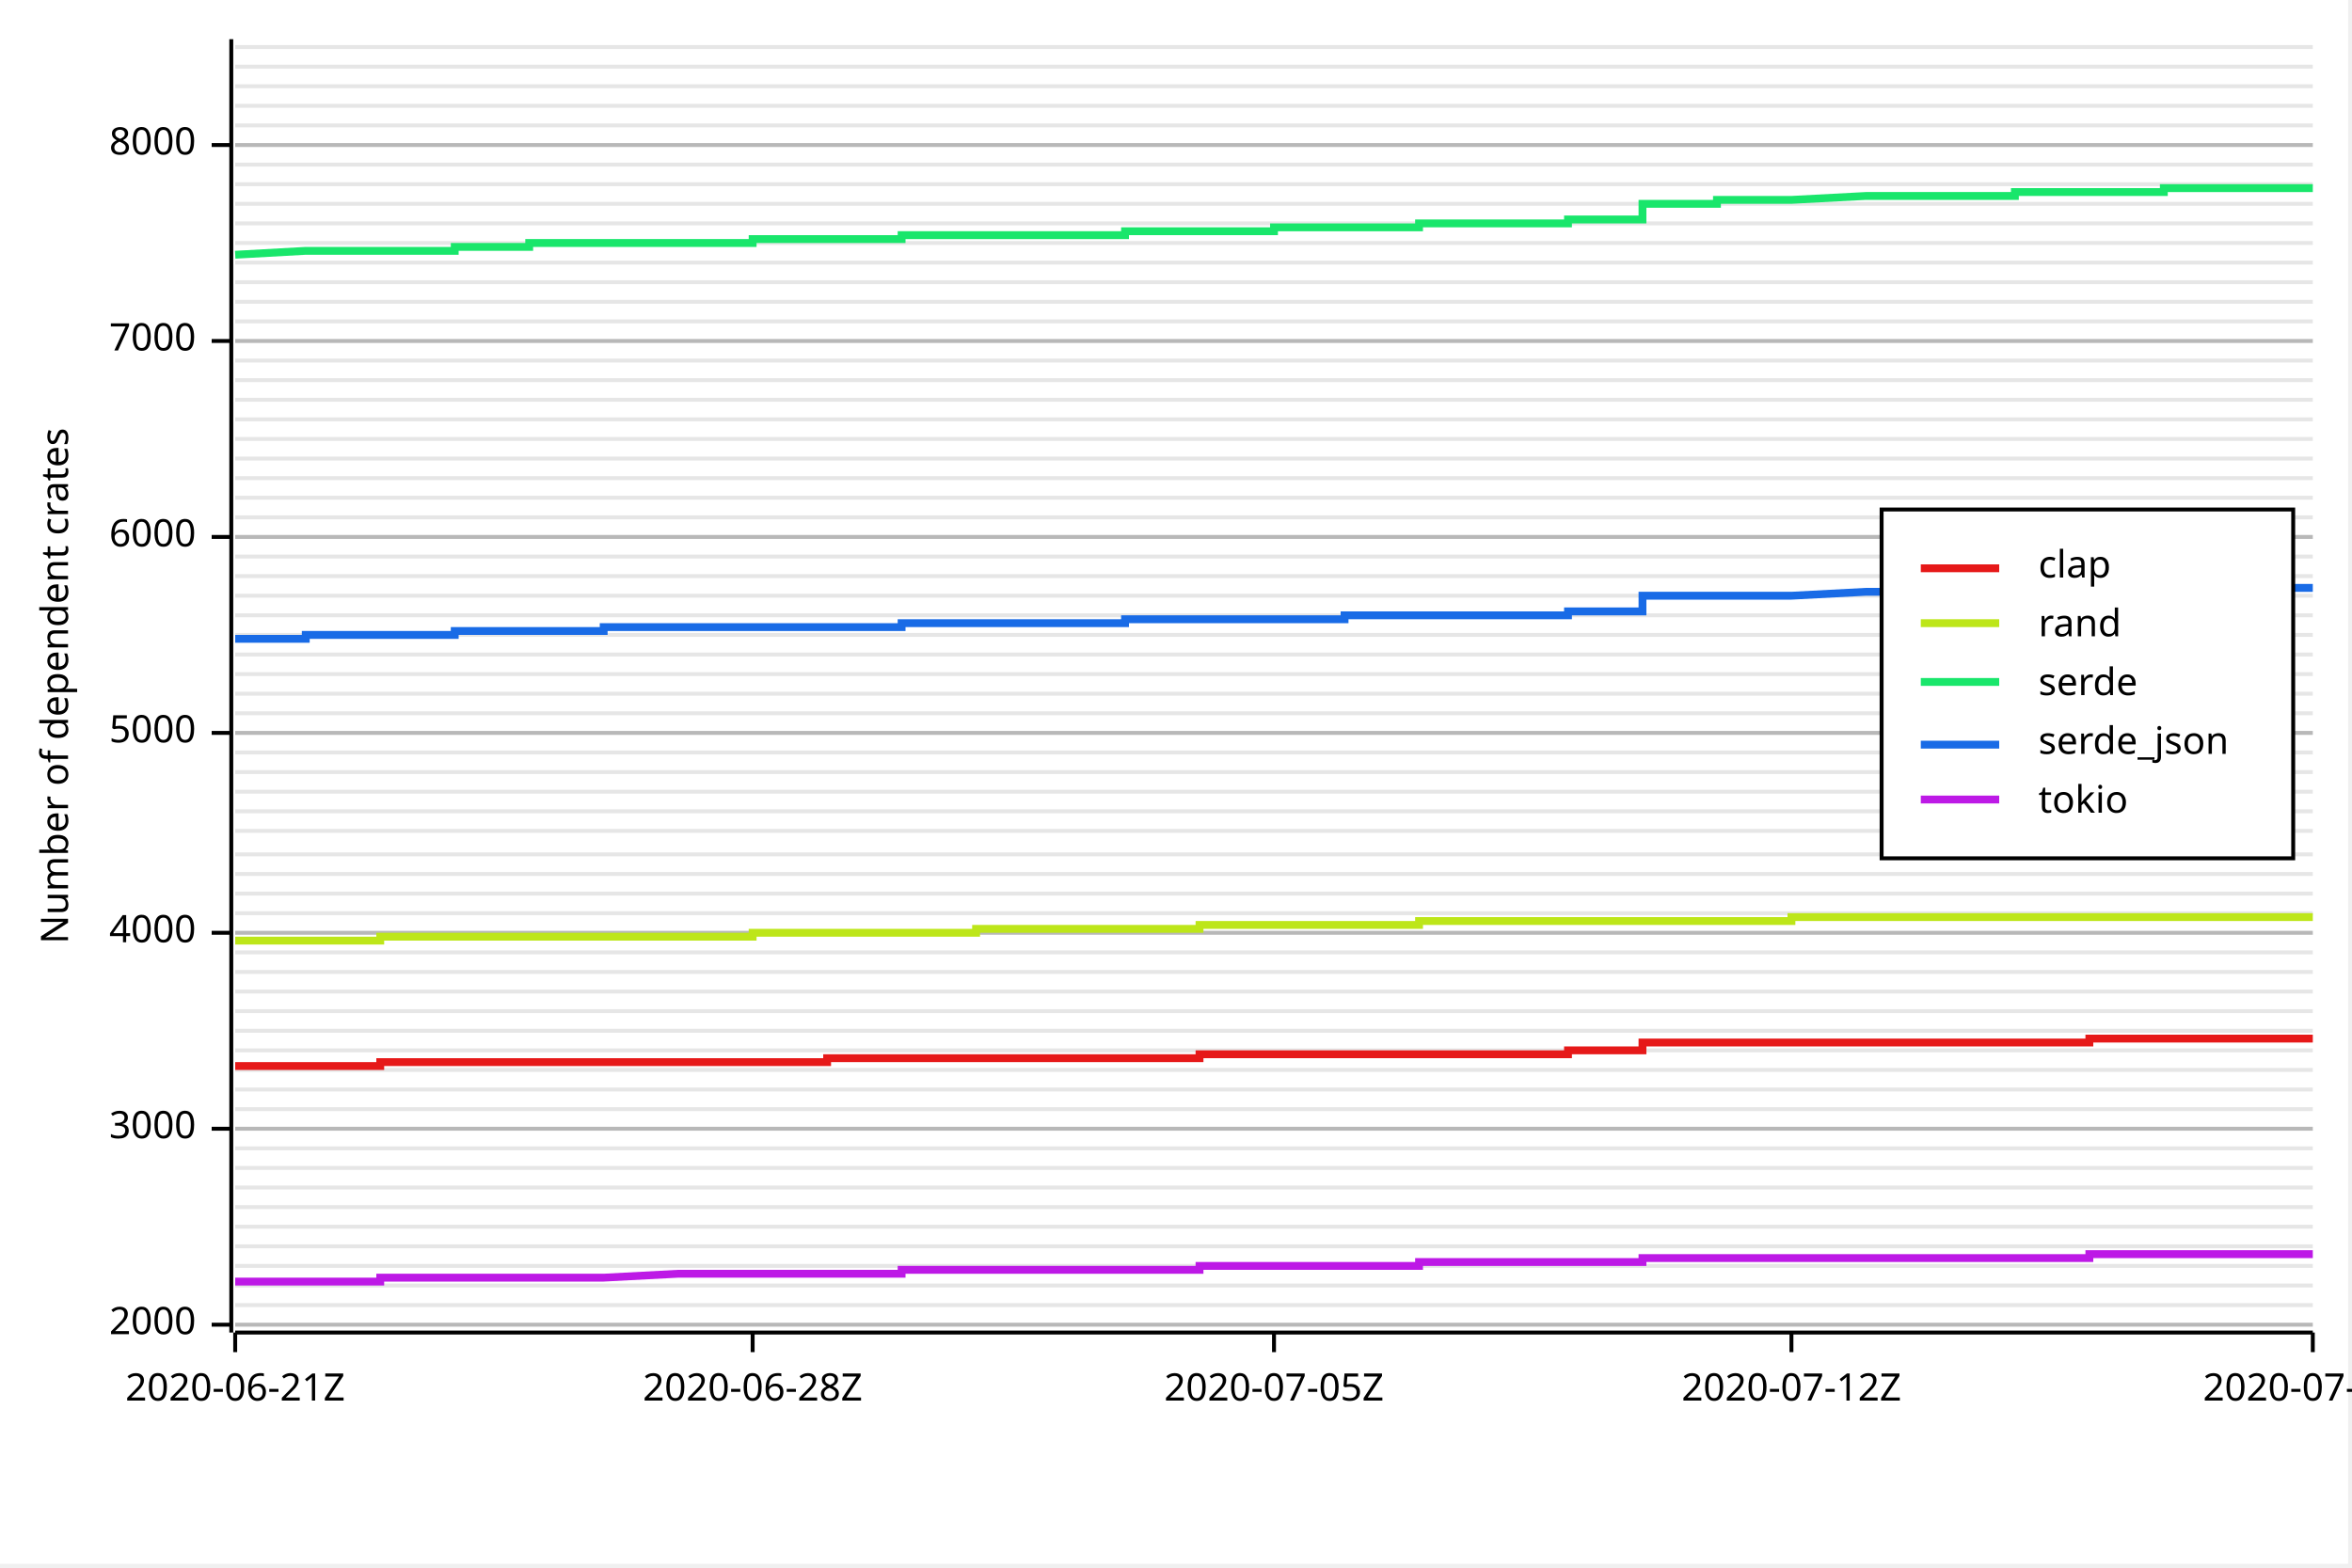
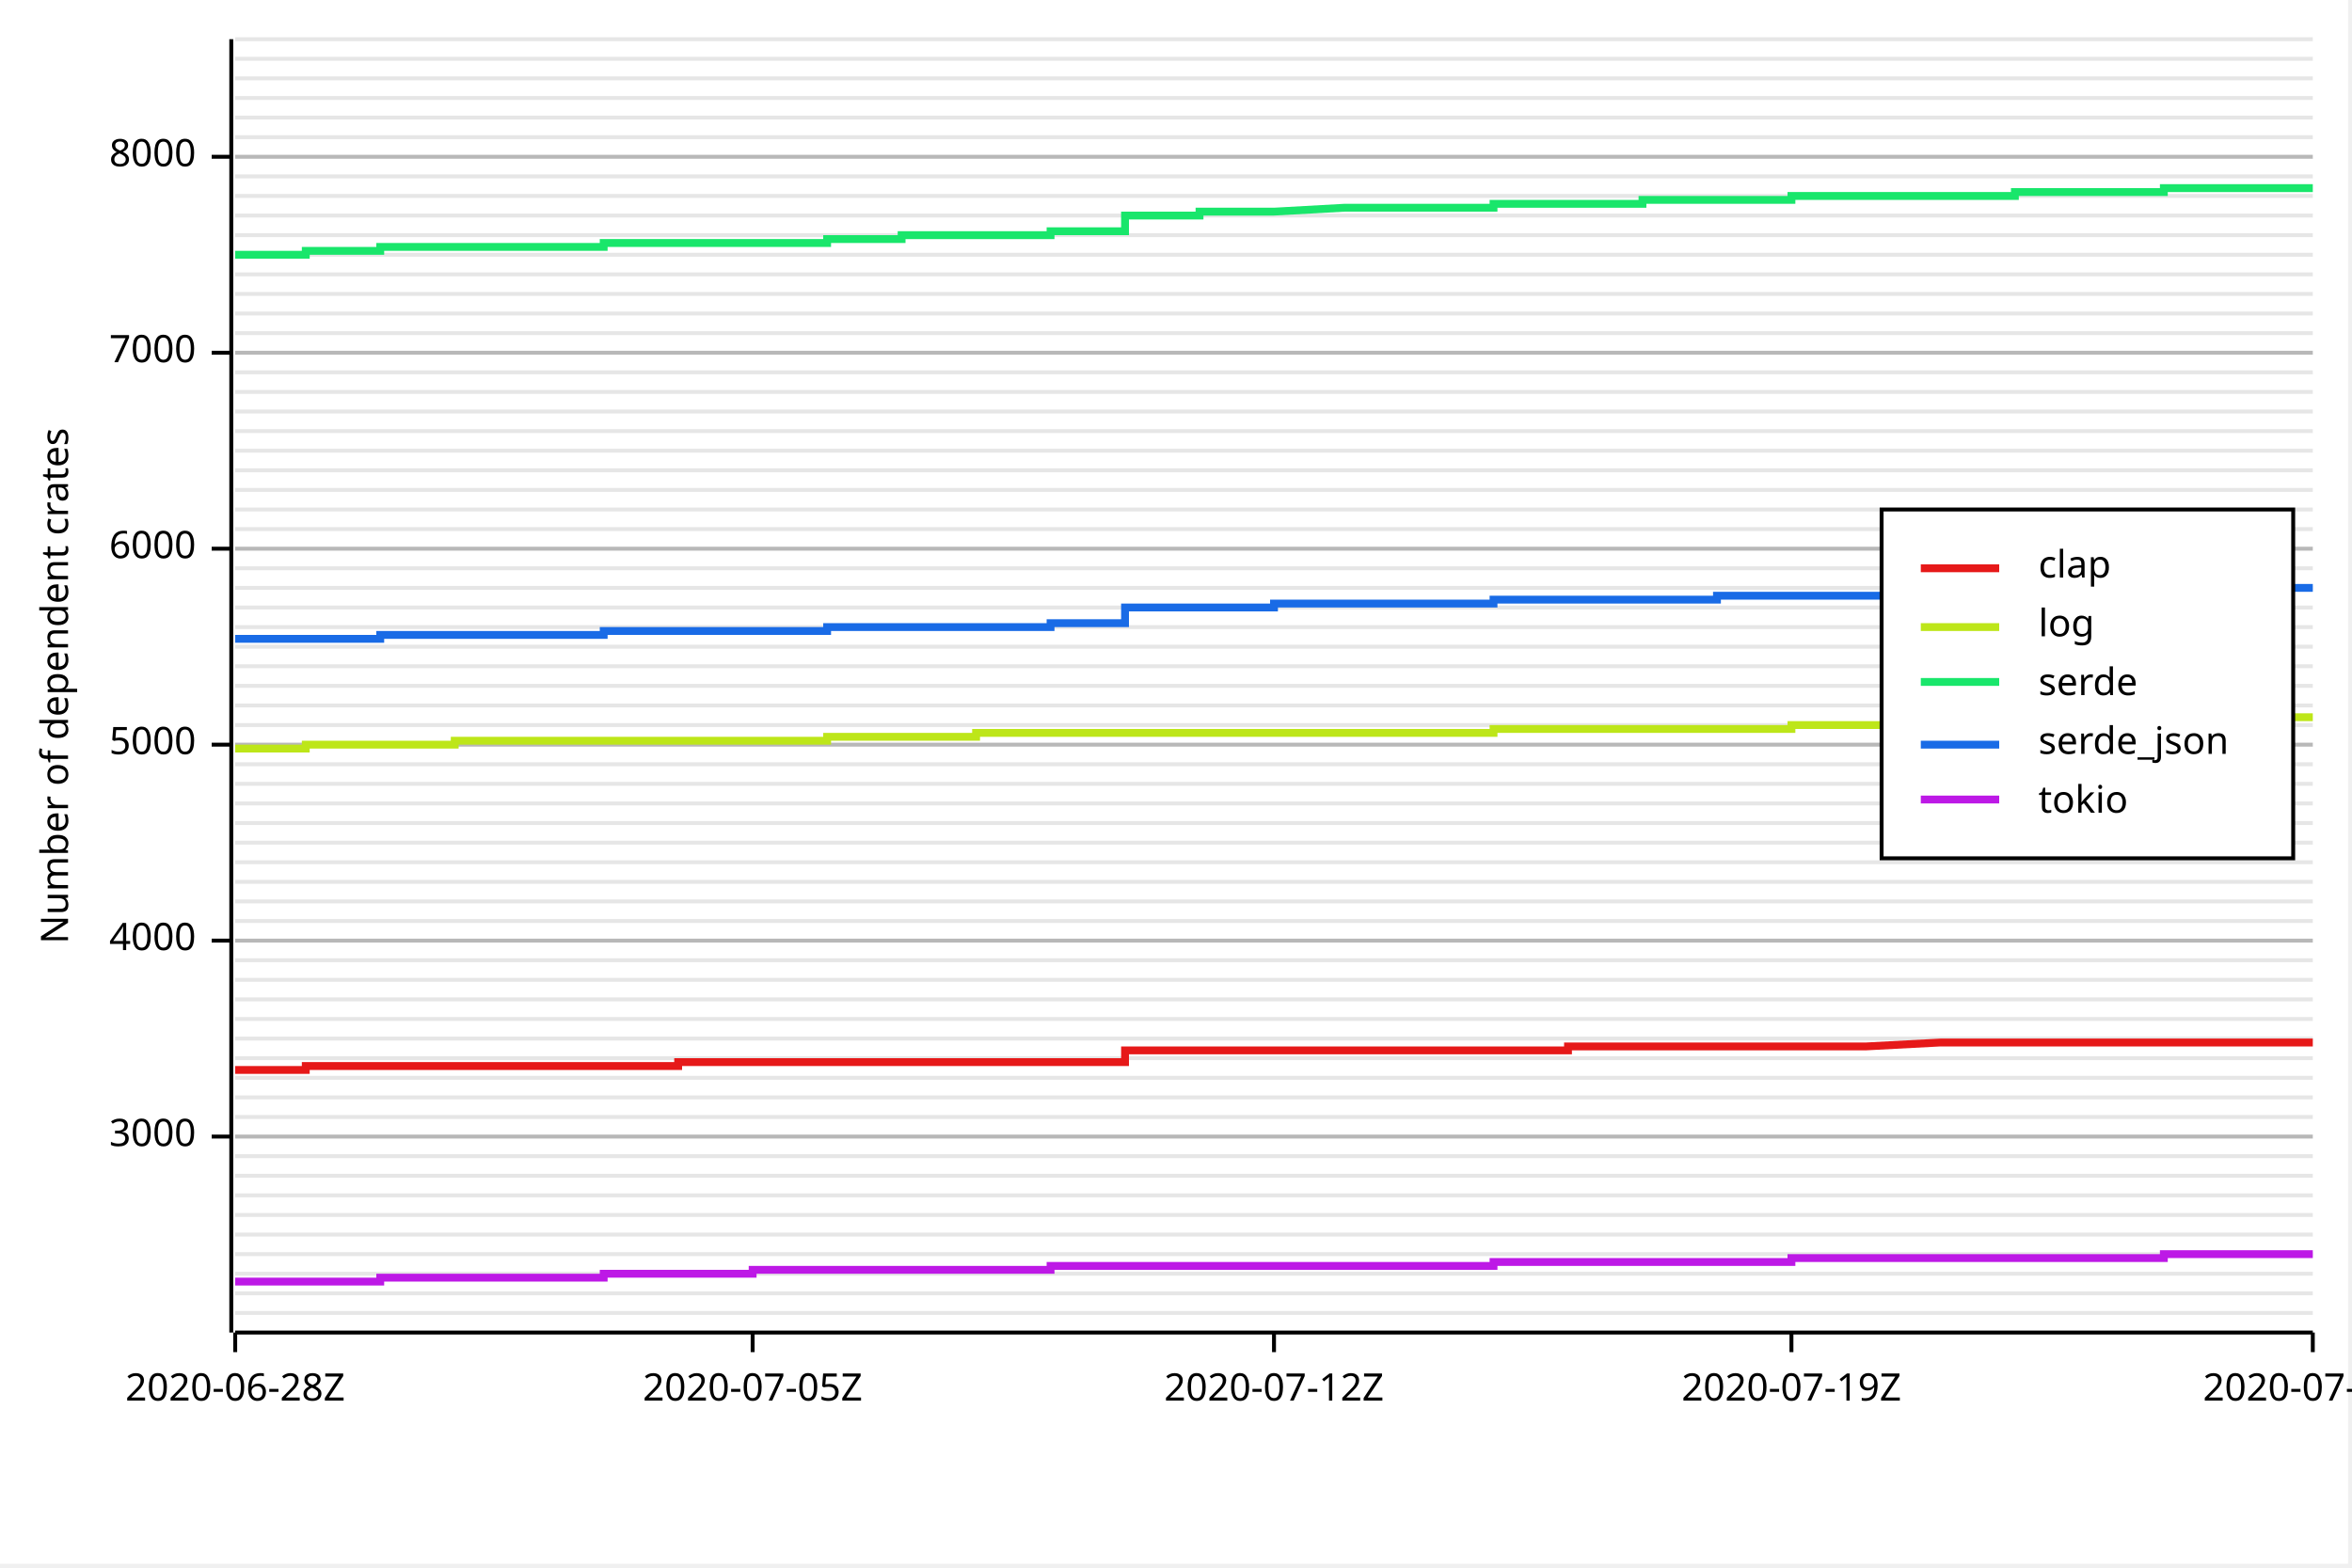
<svg xmlns="http://www.w3.org/2000/svg" width="600" height="400">
  <rect x="0" y="0" width="599" height="399" opacity="1" fill="#FFFFFF" stroke="none" />
-   <line opacity="0.1" stroke="#000000" stroke-width="1" x1="60" y1="338" x2="590" y2="338" />
-   <line opacity="0.1" stroke="#000000" stroke-width="1" x1="60" y1="333" x2="590" y2="333" />
-   <line opacity="0.1" stroke="#000000" stroke-width="1" x1="60" y1="328" x2="590" y2="328" />
-   <line opacity="0.1" stroke="#000000" stroke-width="1" x1="60" y1="323" x2="590" y2="323" />
-   <line opacity="0.1" stroke="#000000" stroke-width="1" x1="60" y1="318" x2="590" y2="318" />
-   <line opacity="0.1" stroke="#000000" stroke-width="1" x1="60" y1="313" x2="590" y2="313" />
-   <line opacity="0.1" stroke="#000000" stroke-width="1" x1="60" y1="308" x2="590" y2="308" />
-   <line opacity="0.1" stroke="#000000" stroke-width="1" x1="60" y1="303" x2="590" y2="303" />
-   <line opacity="0.1" stroke="#000000" stroke-width="1" x1="60" y1="298" x2="590" y2="298" />
-   <line opacity="0.1" stroke="#000000" stroke-width="1" x1="60" y1="293" x2="590" y2="293" />
-   <line opacity="0.1" stroke="#000000" stroke-width="1" x1="60" y1="288" x2="590" y2="288" />
-   <line opacity="0.1" stroke="#000000" stroke-width="1" x1="60" y1="283" x2="590" y2="283" />
-   <line opacity="0.1" stroke="#000000" stroke-width="1" x1="60" y1="278" x2="590" y2="278" />
-   <line opacity="0.1" stroke="#000000" stroke-width="1" x1="60" y1="273" x2="590" y2="273" />
-   <line opacity="0.1" stroke="#000000" stroke-width="1" x1="60" y1="268" x2="590" y2="268" />
-   <line opacity="0.1" stroke="#000000" stroke-width="1" x1="60" y1="263" x2="590" y2="263" />
-   <line opacity="0.1" stroke="#000000" stroke-width="1" x1="60" y1="258" x2="590" y2="258" />
-   <line opacity="0.1" stroke="#000000" stroke-width="1" x1="60" y1="253" x2="590" y2="253" />
-   <line opacity="0.1" stroke="#000000" stroke-width="1" x1="60" y1="248" x2="590" y2="248" />
-   <line opacity="0.1" stroke="#000000" stroke-width="1" x1="60" y1="243" x2="590" y2="243" />
-   <line opacity="0.1" stroke="#000000" stroke-width="1" x1="60" y1="238" x2="590" y2="238" />
-   <line opacity="0.1" stroke="#000000" stroke-width="1" x1="60" y1="233" x2="590" y2="233" />
-   <line opacity="0.1" stroke="#000000" stroke-width="1" x1="60" y1="228" x2="590" y2="228" />
-   <line opacity="0.1" stroke="#000000" stroke-width="1" x1="60" y1="223" x2="590" y2="223" />
-   <line opacity="0.1" stroke="#000000" stroke-width="1" x1="60" y1="218" x2="590" y2="218" />
-   <line opacity="0.1" stroke="#000000" stroke-width="1" x1="60" y1="212" x2="590" y2="212" />
-   <line opacity="0.1" stroke="#000000" stroke-width="1" x1="60" y1="207" x2="590" y2="207" />
-   <line opacity="0.1" stroke="#000000" stroke-width="1" x1="60" y1="202" x2="590" y2="202" />
-   <line opacity="0.1" stroke="#000000" stroke-width="1" x1="60" y1="197" x2="590" y2="197" />
-   <line opacity="0.1" stroke="#000000" stroke-width="1" x1="60" y1="192" x2="590" y2="192" />
-   <line opacity="0.1" stroke="#000000" stroke-width="1" x1="60" y1="187" x2="590" y2="187" />
-   <line opacity="0.1" stroke="#000000" stroke-width="1" x1="60" y1="182" x2="590" y2="182" />
-   <line opacity="0.1" stroke="#000000" stroke-width="1" x1="60" y1="177" x2="590" y2="177" />
-   <line opacity="0.1" stroke="#000000" stroke-width="1" x1="60" y1="172" x2="590" y2="172" />
-   <line opacity="0.1" stroke="#000000" stroke-width="1" x1="60" y1="167" x2="590" y2="167" />
-   <line opacity="0.1" stroke="#000000" stroke-width="1" x1="60" y1="162" x2="590" y2="162" />
-   <line opacity="0.1" stroke="#000000" stroke-width="1" x1="60" y1="157" x2="590" y2="157" />
-   <line opacity="0.1" stroke="#000000" stroke-width="1" x1="60" y1="152" x2="590" y2="152" />
-   <line opacity="0.1" stroke="#000000" stroke-width="1" x1="60" y1="147" x2="590" y2="147" />
-   <line opacity="0.1" stroke="#000000" stroke-width="1" x1="60" y1="142" x2="590" y2="142" />
-   <line opacity="0.1" stroke="#000000" stroke-width="1" x1="60" y1="137" x2="590" y2="137" />
-   <line opacity="0.1" stroke="#000000" stroke-width="1" x1="60" y1="132" x2="590" y2="132" />
-   <line opacity="0.1" stroke="#000000" stroke-width="1" x1="60" y1="127" x2="590" y2="127" />
-   <line opacity="0.1" stroke="#000000" stroke-width="1" x1="60" y1="122" x2="590" y2="122" />
-   <line opacity="0.1" stroke="#000000" stroke-width="1" x1="60" y1="117" x2="590" y2="117" />
-   <line opacity="0.1" stroke="#000000" stroke-width="1" x1="60" y1="112" x2="590" y2="112" />
-   <line opacity="0.1" stroke="#000000" stroke-width="1" x1="60" y1="107" x2="590" y2="107" />
-   <line opacity="0.1" stroke="#000000" stroke-width="1" x1="60" y1="102" x2="590" y2="102" />
-   <line opacity="0.1" stroke="#000000" stroke-width="1" x1="60" y1="97" x2="590" y2="97" />
-   <line opacity="0.1" stroke="#000000" stroke-width="1" x1="60" y1="92" x2="590" y2="92" />
-   <line opacity="0.1" stroke="#000000" stroke-width="1" x1="60" y1="87" x2="590" y2="87" />
-   <line opacity="0.1" stroke="#000000" stroke-width="1" x1="60" y1="82" x2="590" y2="82" />
-   <line opacity="0.1" stroke="#000000" stroke-width="1" x1="60" y1="77" x2="590" y2="77" />
-   <line opacity="0.1" stroke="#000000" stroke-width="1" x1="60" y1="72" x2="590" y2="72" />
-   <line opacity="0.1" stroke="#000000" stroke-width="1" x1="60" y1="67" x2="590" y2="67" />
-   <line opacity="0.1" stroke="#000000" stroke-width="1" x1="60" y1="62" x2="590" y2="62" />
-   <line opacity="0.1" stroke="#000000" stroke-width="1" x1="60" y1="57" x2="590" y2="57" />
-   <line opacity="0.1" stroke="#000000" stroke-width="1" x1="60" y1="52" x2="590" y2="52" />
-   <line opacity="0.1" stroke="#000000" stroke-width="1" x1="60" y1="47" x2="590" y2="47" />
-   <line opacity="0.1" stroke="#000000" stroke-width="1" x1="60" y1="42" x2="590" y2="42" />
-   <line opacity="0.1" stroke="#000000" stroke-width="1" x1="60" y1="37" x2="590" y2="37" />
-   <line opacity="0.1" stroke="#000000" stroke-width="1" x1="60" y1="32" x2="590" y2="32" />
-   <line opacity="0.1" stroke="#000000" stroke-width="1" x1="60" y1="27" x2="590" y2="27" />
-   <line opacity="0.1" stroke="#000000" stroke-width="1" x1="60" y1="22" x2="590" y2="22" />
-   <line opacity="0.1" stroke="#000000" stroke-width="1" x1="60" y1="17" x2="590" y2="17" />
-   <line opacity="0.1" stroke="#000000" stroke-width="1" x1="60" y1="12" x2="590" y2="12" />
+   <line opacity="0.1" stroke="#000000" stroke-width="1" x1="60" y1="335" x2="590" y2="335" />
+   <line opacity="0.1" stroke="#000000" stroke-width="1" x1="60" y1="330" x2="590" y2="330" />
+   <line opacity="0.1" stroke="#000000" stroke-width="1" x1="60" y1="325" x2="590" y2="325" />
+   <line opacity="0.1" stroke="#000000" stroke-width="1" x1="60" y1="320" x2="590" y2="320" />
+   <line opacity="0.1" stroke="#000000" stroke-width="1" x1="60" y1="315" x2="590" y2="315" />
+   <line opacity="0.1" stroke="#000000" stroke-width="1" x1="60" y1="310" x2="590" y2="310" />
+   <line opacity="0.1" stroke="#000000" stroke-width="1" x1="60" y1="305" x2="590" y2="305" />
+   <line opacity="0.1" stroke="#000000" stroke-width="1" x1="60" y1="300" x2="590" y2="300" />
+   <line opacity="0.1" stroke="#000000" stroke-width="1" x1="60" y1="295" x2="590" y2="295" />
+   <line opacity="0.1" stroke="#000000" stroke-width="1" x1="60" y1="290" x2="590" y2="290" />
+   <line opacity="0.1" stroke="#000000" stroke-width="1" x1="60" y1="285" x2="590" y2="285" />
+   <line opacity="0.1" stroke="#000000" stroke-width="1" x1="60" y1="280" x2="590" y2="280" />
+   <line opacity="0.1" stroke="#000000" stroke-width="1" x1="60" y1="275" x2="590" y2="275" />
+   <line opacity="0.1" stroke="#000000" stroke-width="1" x1="60" y1="270" x2="590" y2="270" />
+   <line opacity="0.1" stroke="#000000" stroke-width="1" x1="60" y1="265" x2="590" y2="265" />
+   <line opacity="0.1" stroke="#000000" stroke-width="1" x1="60" y1="260" x2="590" y2="260" />
+   <line opacity="0.1" stroke="#000000" stroke-width="1" x1="60" y1="255" x2="590" y2="255" />
+   <line opacity="0.1" stroke="#000000" stroke-width="1" x1="60" y1="250" x2="590" y2="250" />
+   <line opacity="0.1" stroke="#000000" stroke-width="1" x1="60" y1="245" x2="590" y2="245" />
+   <line opacity="0.1" stroke="#000000" stroke-width="1" x1="60" y1="240" x2="590" y2="240" />
+   <line opacity="0.1" stroke="#000000" stroke-width="1" x1="60" y1="235" x2="590" y2="235" />
+   <line opacity="0.1" stroke="#000000" stroke-width="1" x1="60" y1="230" x2="590" y2="230" />
+   <line opacity="0.1" stroke="#000000" stroke-width="1" x1="60" y1="225" x2="590" y2="225" />
+   <line opacity="0.1" stroke="#000000" stroke-width="1" x1="60" y1="220" x2="590" y2="220" />
+   <line opacity="0.1" stroke="#000000" stroke-width="1" x1="60" y1="215" x2="590" y2="215" />
+   <line opacity="0.1" stroke="#000000" stroke-width="1" x1="60" y1="210" x2="590" y2="210" />
+   <line opacity="0.1" stroke="#000000" stroke-width="1" x1="60" y1="205" x2="590" y2="205" />
+   <line opacity="0.1" stroke="#000000" stroke-width="1" x1="60" y1="200" x2="590" y2="200" />
+   <line opacity="0.1" stroke="#000000" stroke-width="1" x1="60" y1="195" x2="590" y2="195" />
+   <line opacity="0.1" stroke="#000000" stroke-width="1" x1="60" y1="190" x2="590" y2="190" />
+   <line opacity="0.1" stroke="#000000" stroke-width="1" x1="60" y1="185" x2="590" y2="185" />
+   <line opacity="0.1" stroke="#000000" stroke-width="1" x1="60" y1="180" x2="590" y2="180" />
+   <line opacity="0.1" stroke="#000000" stroke-width="1" x1="60" y1="175" x2="590" y2="175" />
+   <line opacity="0.1" stroke="#000000" stroke-width="1" x1="60" y1="170" x2="590" y2="170" />
+   <line opacity="0.1" stroke="#000000" stroke-width="1" x1="60" y1="165" x2="590" y2="165" />
+   <line opacity="0.1" stroke="#000000" stroke-width="1" x1="60" y1="160" x2="590" y2="160" />
+   <line opacity="0.1" stroke="#000000" stroke-width="1" x1="60" y1="155" x2="590" y2="155" />
+   <line opacity="0.1" stroke="#000000" stroke-width="1" x1="60" y1="150" x2="590" y2="150" />
+   <line opacity="0.1" stroke="#000000" stroke-width="1" x1="60" y1="145" x2="590" y2="145" />
+   <line opacity="0.1" stroke="#000000" stroke-width="1" x1="60" y1="140" x2="590" y2="140" />
+   <line opacity="0.1" stroke="#000000" stroke-width="1" x1="60" y1="135" x2="590" y2="135" />
+   <line opacity="0.1" stroke="#000000" stroke-width="1" x1="60" y1="130" x2="590" y2="130" />
+   <line opacity="0.1" stroke="#000000" stroke-width="1" x1="60" y1="125" x2="590" y2="125" />
+   <line opacity="0.1" stroke="#000000" stroke-width="1" x1="60" y1="120" x2="590" y2="120" />
+   <line opacity="0.1" stroke="#000000" stroke-width="1" x1="60" y1="115" x2="590" y2="115" />
+   <line opacity="0.1" stroke="#000000" stroke-width="1" x1="60" y1="110" x2="590" y2="110" />
+   <line opacity="0.1" stroke="#000000" stroke-width="1" x1="60" y1="105" x2="590" y2="105" />
+   <line opacity="0.1" stroke="#000000" stroke-width="1" x1="60" y1="100" x2="590" y2="100" />
+   <line opacity="0.1" stroke="#000000" stroke-width="1" x1="60" y1="95" x2="590" y2="95" />
+   <line opacity="0.1" stroke="#000000" stroke-width="1" x1="60" y1="90" x2="590" y2="90" />
+   <line opacity="0.1" stroke="#000000" stroke-width="1" x1="60" y1="85" x2="590" y2="85" />
+   <line opacity="0.1" stroke="#000000" stroke-width="1" x1="60" y1="80" x2="590" y2="80" />
+   <line opacity="0.1" stroke="#000000" stroke-width="1" x1="60" y1="75" x2="590" y2="75" />
+   <line opacity="0.1" stroke="#000000" stroke-width="1" x1="60" y1="70" x2="590" y2="70" />
+   <line opacity="0.1" stroke="#000000" stroke-width="1" x1="60" y1="65" x2="590" y2="65" />
+   <line opacity="0.1" stroke="#000000" stroke-width="1" x1="60" y1="60" x2="590" y2="60" />
+   <line opacity="0.1" stroke="#000000" stroke-width="1" x1="60" y1="55" x2="590" y2="55" />
+   <line opacity="0.1" stroke="#000000" stroke-width="1" x1="60" y1="50" x2="590" y2="50" />
+   <line opacity="0.1" stroke="#000000" stroke-width="1" x1="60" y1="45" x2="590" y2="45" />
+   <line opacity="0.1" stroke="#000000" stroke-width="1" x1="60" y1="40" x2="590" y2="40" />
+   <line opacity="0.1" stroke="#000000" stroke-width="1" x1="60" y1="35" x2="590" y2="35" />
+   <line opacity="0.1" stroke="#000000" stroke-width="1" x1="60" y1="30" x2="590" y2="30" />
+   <line opacity="0.1" stroke="#000000" stroke-width="1" x1="60" y1="25" x2="590" y2="25" />
+   <line opacity="0.1" stroke="#000000" stroke-width="1" x1="60" y1="20" x2="590" y2="20" />
+   <line opacity="0.1" stroke="#000000" stroke-width="1" x1="60" y1="15" x2="590" y2="15" />
+   <line opacity="0.1" stroke="#000000" stroke-width="1" x1="60" y1="10" x2="590" y2="10" />
  <text x="10" y="175" dy="0.76em" text-anchor="middle" font-family="sans-serif" font-size="9.677" opacity="1" fill="#000000" transform="rotate(270, 10, 175)">
Number of dependent crates
</text>
-   <line opacity="0.2" stroke="#000000" stroke-width="1" x1="60" y1="338" x2="590" y2="338" />
-   <line opacity="0.2" stroke="#000000" stroke-width="1" x1="60" y1="288" x2="590" y2="288" />
-   <line opacity="0.2" stroke="#000000" stroke-width="1" x1="60" y1="238" x2="590" y2="238" />
-   <line opacity="0.2" stroke="#000000" stroke-width="1" x1="60" y1="187" x2="590" y2="187" />
-   <line opacity="0.2" stroke="#000000" stroke-width="1" x1="60" y1="137" x2="590" y2="137" />
-   <line opacity="0.2" stroke="#000000" stroke-width="1" x1="60" y1="87" x2="590" y2="87" />
-   <line opacity="0.2" stroke="#000000" stroke-width="1" x1="60" y1="37" x2="590" y2="37" />
+   <line opacity="0.2" stroke="#000000" stroke-width="1" x1="60" y1="290" x2="590" y2="290" />
+   <line opacity="0.2" stroke="#000000" stroke-width="1" x1="60" y1="240" x2="590" y2="240" />
+   <line opacity="0.2" stroke="#000000" stroke-width="1" x1="60" y1="190" x2="590" y2="190" />
+   <line opacity="0.2" stroke="#000000" stroke-width="1" x1="60" y1="140" x2="590" y2="140" />
+   <line opacity="0.2" stroke="#000000" stroke-width="1" x1="60" y1="90" x2="590" y2="90" />
+   <line opacity="0.2" stroke="#000000" stroke-width="1" x1="60" y1="40" x2="590" y2="40" />
  <polyline fill="none" opacity="1" stroke="#000000" stroke-width="1" points="59,10 59,340 " />
-   <text x="50" y="338" dy="0.5ex" text-anchor="end" font-family="sans-serif" font-size="9.677" opacity="1" fill="#000000">
- 2000
- </text>
-   <polyline fill="none" opacity="1" stroke="#000000" stroke-width="1" points="54,338 59,338 " />
-   <text x="50" y="288" dy="0.5ex" text-anchor="end" font-family="sans-serif" font-size="9.677" opacity="1" fill="#000000">
+   <text x="50" y="290" dy="0.5ex" text-anchor="end" font-family="sans-serif" font-size="9.677" opacity="1" fill="#000000">
3000
</text>
-   <polyline fill="none" opacity="1" stroke="#000000" stroke-width="1" points="54,288 59,288 " />
-   <text x="50" y="238" dy="0.5ex" text-anchor="end" font-family="sans-serif" font-size="9.677" opacity="1" fill="#000000">
+   <polyline fill="none" opacity="1" stroke="#000000" stroke-width="1" points="54,290 59,290 " />
+   <text x="50" y="240" dy="0.5ex" text-anchor="end" font-family="sans-serif" font-size="9.677" opacity="1" fill="#000000">
4000
</text>
-   <polyline fill="none" opacity="1" stroke="#000000" stroke-width="1" points="54,238 59,238 " />
-   <text x="50" y="187" dy="0.5ex" text-anchor="end" font-family="sans-serif" font-size="9.677" opacity="1" fill="#000000">
+   <polyline fill="none" opacity="1" stroke="#000000" stroke-width="1" points="54,240 59,240 " />
+   <text x="50" y="190" dy="0.5ex" text-anchor="end" font-family="sans-serif" font-size="9.677" opacity="1" fill="#000000">
5000
</text>
-   <polyline fill="none" opacity="1" stroke="#000000" stroke-width="1" points="54,187 59,187 " />
-   <text x="50" y="137" dy="0.5ex" text-anchor="end" font-family="sans-serif" font-size="9.677" opacity="1" fill="#000000">
+   <polyline fill="none" opacity="1" stroke="#000000" stroke-width="1" points="54,190 59,190 " />
+   <text x="50" y="140" dy="0.5ex" text-anchor="end" font-family="sans-serif" font-size="9.677" opacity="1" fill="#000000">
6000
</text>
-   <polyline fill="none" opacity="1" stroke="#000000" stroke-width="1" points="54,137 59,137 " />
-   <text x="50" y="87" dy="0.5ex" text-anchor="end" font-family="sans-serif" font-size="9.677" opacity="1" fill="#000000">
+   <polyline fill="none" opacity="1" stroke="#000000" stroke-width="1" points="54,140 59,140 " />
+   <text x="50" y="90" dy="0.5ex" text-anchor="end" font-family="sans-serif" font-size="9.677" opacity="1" fill="#000000">
7000
</text>
-   <polyline fill="none" opacity="1" stroke="#000000" stroke-width="1" points="54,87 59,87 " />
-   <text x="50" y="37" dy="0.5ex" text-anchor="end" font-family="sans-serif" font-size="9.677" opacity="1" fill="#000000">
+   <polyline fill="none" opacity="1" stroke="#000000" stroke-width="1" points="54,90 59,90 " />
+   <text x="50" y="40" dy="0.5ex" text-anchor="end" font-family="sans-serif" font-size="9.677" opacity="1" fill="#000000">
8000
</text>
-   <polyline fill="none" opacity="1" stroke="#000000" stroke-width="1" points="54,37 59,37 " />
+   <polyline fill="none" opacity="1" stroke="#000000" stroke-width="1" points="54,40 59,40 " />
  <polyline fill="none" opacity="1" stroke="#000000" stroke-width="1" points="60,340 590,340 " />
  <text x="60" y="350" dy="0.76em" text-anchor="middle" font-family="sans-serif" font-size="9.677" opacity="1" fill="#000000">
- 2020-06-21Z
+ 2020-06-28Z
</text>
  <polyline fill="none" opacity="1" stroke="#000000" stroke-width="1" points="60,340 60,345 " />
  <text x="192" y="350" dy="0.76em" text-anchor="middle" font-family="sans-serif" font-size="9.677" opacity="1" fill="#000000">
- 2020-06-28Z
+ 2020-07-05Z
</text>
  <polyline fill="none" opacity="1" stroke="#000000" stroke-width="1" points="192,340 192,345 " />
  <text x="325" y="350" dy="0.76em" text-anchor="middle" font-family="sans-serif" font-size="9.677" opacity="1" fill="#000000">
- 2020-07-05Z
+ 2020-07-12Z
</text>
  <polyline fill="none" opacity="1" stroke="#000000" stroke-width="1" points="325,340 325,345 " />
  <text x="457" y="350" dy="0.76em" text-anchor="middle" font-family="sans-serif" font-size="9.677" opacity="1" fill="#000000">
- 2020-07-12Z
+ 2020-07-19Z
</text>
  <polyline fill="none" opacity="1" stroke="#000000" stroke-width="1" points="457,340 457,345 " />
  <text x="590" y="350" dy="0.76em" text-anchor="middle" font-family="sans-serif" font-size="9.677" opacity="1" fill="#000000">
- 2020-07-19Z
+ 2020-07-26Z
</text>
  <polyline fill="none" opacity="1" stroke="#000000" stroke-width="1" points="590,340 590,345 " />
-   <polyline fill="none" opacity="1" stroke="#E61919" stroke-width="2" points="60,272 60,272 78,272 78,272 97,272 97,271 116,271 116,271 135,271 135,271 154,271 154,271 173,271 192,271 192,271 211,271 211,270 230,270 230,270 249,270 249,270 268,270 268,270 287,270 287,270 306,270 306,269 325,269 325,269 343,269 343,269 362,269 362,269 381,269 381,269 400,269 400,268 419,268 419,266 438,266 438,266 457,266 457,266 476,266 495,266 495,266 514,266 514,266 533,266 533,265 552,265 552,265 571,265 571,265 590,265 " />
-   <polyline fill="none" opacity="1" stroke="#BDE619" stroke-width="2" points="60,240 60,240 78,240 78,240 97,240 97,239 116,239 116,239 135,239 135,239 154,239 154,239 173,239 192,239 192,238 211,238 211,238 230,238 230,238 249,238 249,237 268,237 268,237 287,237 287,237 306,237 306,236 325,236 325,236 343,236 343,236 362,236 362,235 381,235 381,235 400,235 400,235 419,235 419,235 438,235 438,235 457,235 457,234 476,234 495,234 495,234 514,234 514,234 533,234 533,234 552,234 552,234 571,234 571,234 590,234 " />
-   <polyline fill="none" opacity="1" stroke="#19E66B" stroke-width="2" points="60,65 60,65 78,64 78,64 97,64 97,64 116,64 116,63 135,63 135,62 154,62 154,62 173,62 192,62 192,61 211,61 211,61 230,61 230,60 249,60 249,60 268,60 268,60 287,60 287,59 306,59 306,59 325,59 325,58 343,58 343,58 362,58 362,57 381,57 381,57 400,57 400,56 419,56 419,52 438,52 438,51 457,51 457,51 476,50 495,50 495,50 514,50 514,49 533,49 533,49 552,49 552,48 571,48 571,48 590,48 " />
-   <polyline fill="none" opacity="1" stroke="#196BE6" stroke-width="2" points="60,163 60,163 78,163 78,162 97,162 97,162 116,162 116,161 135,161 135,161 154,161 154,160 173,160 192,160 192,160 211,160 211,160 230,160 230,159 249,159 249,159 268,159 268,159 287,159 287,158 306,158 306,158 325,158 325,158 343,158 343,157 362,157 362,157 381,157 381,157 400,157 400,156 419,156 419,152 438,152 438,152 457,152 457,152 476,151 495,151 495,151 514,151 514,150 533,150 533,150 552,150 552,150 571,150 571,150 590,150 " />
-   <polyline fill="none" opacity="1" stroke="#BD19E6" stroke-width="2" points="60,327 60,327 78,327 78,327 97,327 97,326 116,326 116,326 135,326 135,326 154,326 154,326 173,325 192,325 192,325 211,325 211,325 230,325 230,324 249,324 249,324 268,324 268,324 287,324 287,324 306,324 306,323 325,323 325,323 343,323 343,323 362,323 362,322 381,322 381,322 400,322 400,322 419,322 419,321 438,321 438,321 457,321 457,321 476,321 495,321 495,321 514,321 514,321 533,321 533,320 552,320 552,320 571,320 571,320 590,320 " />
+   <polyline fill="none" opacity="1" stroke="#E61919" stroke-width="2" points="60,273 60,273 78,273 78,272 97,272 97,272 116,272 116,272 135,272 135,272 154,272 154,272 173,272 173,271 192,271 192,271 211,271 211,271 230,271 230,271 249,271 249,271 268,271 268,271 287,271 287,268 306,268 306,268 325,268 325,268 343,268 362,268 362,268 381,268 381,268 400,268 400,267 419,267 419,267 438,267 438,267 457,267 457,267 476,267 476,267 495,266 514,266 514,266 533,266 533,266 552,266 552,266 571,266 571,266 590,266 " />
+   <polyline fill="none" opacity="1" stroke="#BDE619" stroke-width="2" points="60,191 60,191 78,191 78,190 97,190 97,190 116,190 116,189 135,189 135,189 154,189 154,189 173,189 173,189 192,189 192,189 211,189 211,188 230,188 230,188 249,188 249,187 268,187 268,187 287,187 287,187 306,187 306,187 325,187 325,187 343,187 362,187 362,187 381,187 381,186 400,186 400,186 419,186 419,186 438,186 438,186 457,186 457,185 476,185 476,185 495,185 514,185 514,184 533,184 533,184 552,184 552,184 571,184 571,183 590,183 " />
+   <polyline fill="none" opacity="1" stroke="#19E66B" stroke-width="2" points="60,65 60,65 78,65 78,64 97,64 97,63 116,63 116,63 135,63 135,63 154,63 154,62 173,62 173,62 192,62 192,62 211,62 211,61 230,61 230,60 249,60 249,60 268,60 268,59 287,59 287,55 306,55 306,54 325,54 325,54 343,53 362,53 362,53 381,53 381,52 400,52 400,52 419,52 419,51 438,51 438,51 457,51 457,50 476,50 476,50 495,50 514,50 514,49 533,49 533,49 552,49 552,48 571,48 571,48 590,48 " />
+   <polyline fill="none" opacity="1" stroke="#196BE6" stroke-width="2" points="60,163 60,163 78,163 78,163 97,163 97,162 116,162 116,162 135,162 135,162 154,162 154,161 173,161 173,161 192,161 192,161 211,161 211,160 230,160 230,160 249,160 249,160 268,160 268,159 287,159 287,155 306,155 306,155 325,155 325,154 343,154 362,154 362,154 381,154 381,153 400,153 400,153 419,153 419,153 438,153 438,152 457,152 457,152 476,152 476,152 495,152 514,152 514,151 533,151 533,151 552,151 552,151 571,151 571,150 590,150 " />
+   <polyline fill="none" opacity="1" stroke="#BD19E6" stroke-width="2" points="60,327 60,327 78,327 78,327 97,327 97,326 116,326 116,326 135,326 135,326 154,326 154,325 173,325 173,325 192,325 192,324 211,324 211,324 230,324 230,324 249,324 249,324 268,324 268,323 287,323 287,323 306,323 306,323 325,323 325,323 343,323 362,323 362,323 381,323 381,322 400,322 400,322 419,322 419,322 438,322 438,322 457,322 457,321 476,321 476,321 495,321 514,321 514,321 533,321 533,321 552,321 552,320 571,320 571,320 590,320 " />
  <rect x="480" y="130" width="105" height="89" opacity="1" fill="#FFFFFF" stroke="none" />
  <rect x="480" y="130" width="105" height="89" opacity="1" fill="none" stroke="#000000" />
  <text x="520" y="140" dy="0.76em" text-anchor="start" font-family="sans-serif" font-size="9.677" opacity="1" fill="#000000">
clap
</text>
  <text x="520" y="155" dy="0.76em" text-anchor="start" font-family="sans-serif" font-size="9.677" opacity="1" fill="#000000">
- rand
+ log
</text>
  <text x="520" y="170" dy="0.76em" text-anchor="start" font-family="sans-serif" font-size="9.677" opacity="1" fill="#000000">
serde
</text>
  <text x="520" y="185" dy="0.76em" text-anchor="start" font-family="sans-serif" font-size="9.677" opacity="1" fill="#000000">
serde_json
</text>
  <text x="520" y="200" dy="0.76em" text-anchor="start" font-family="sans-serif" font-size="9.677" opacity="1" fill="#000000">
tokio
</text>
  <polyline fill="none" opacity="1" stroke="#E61919" stroke-width="2" points="490,145 510,145 " />
-   <polyline fill="none" opacity="1" stroke="#BDE619" stroke-width="2" points="490,159 510,159 " />
+   <polyline fill="none" opacity="1" stroke="#BDE619" stroke-width="2" points="490,160 510,160 " />
  <polyline fill="none" opacity="1" stroke="#19E66B" stroke-width="2" points="490,174 510,174 " />
  <polyline fill="none" opacity="1" stroke="#196BE6" stroke-width="2" points="490,190 510,190 " />
  <polyline fill="none" opacity="1" stroke="#BD19E6" stroke-width="2" points="490,204 510,204 " />
</svg>
